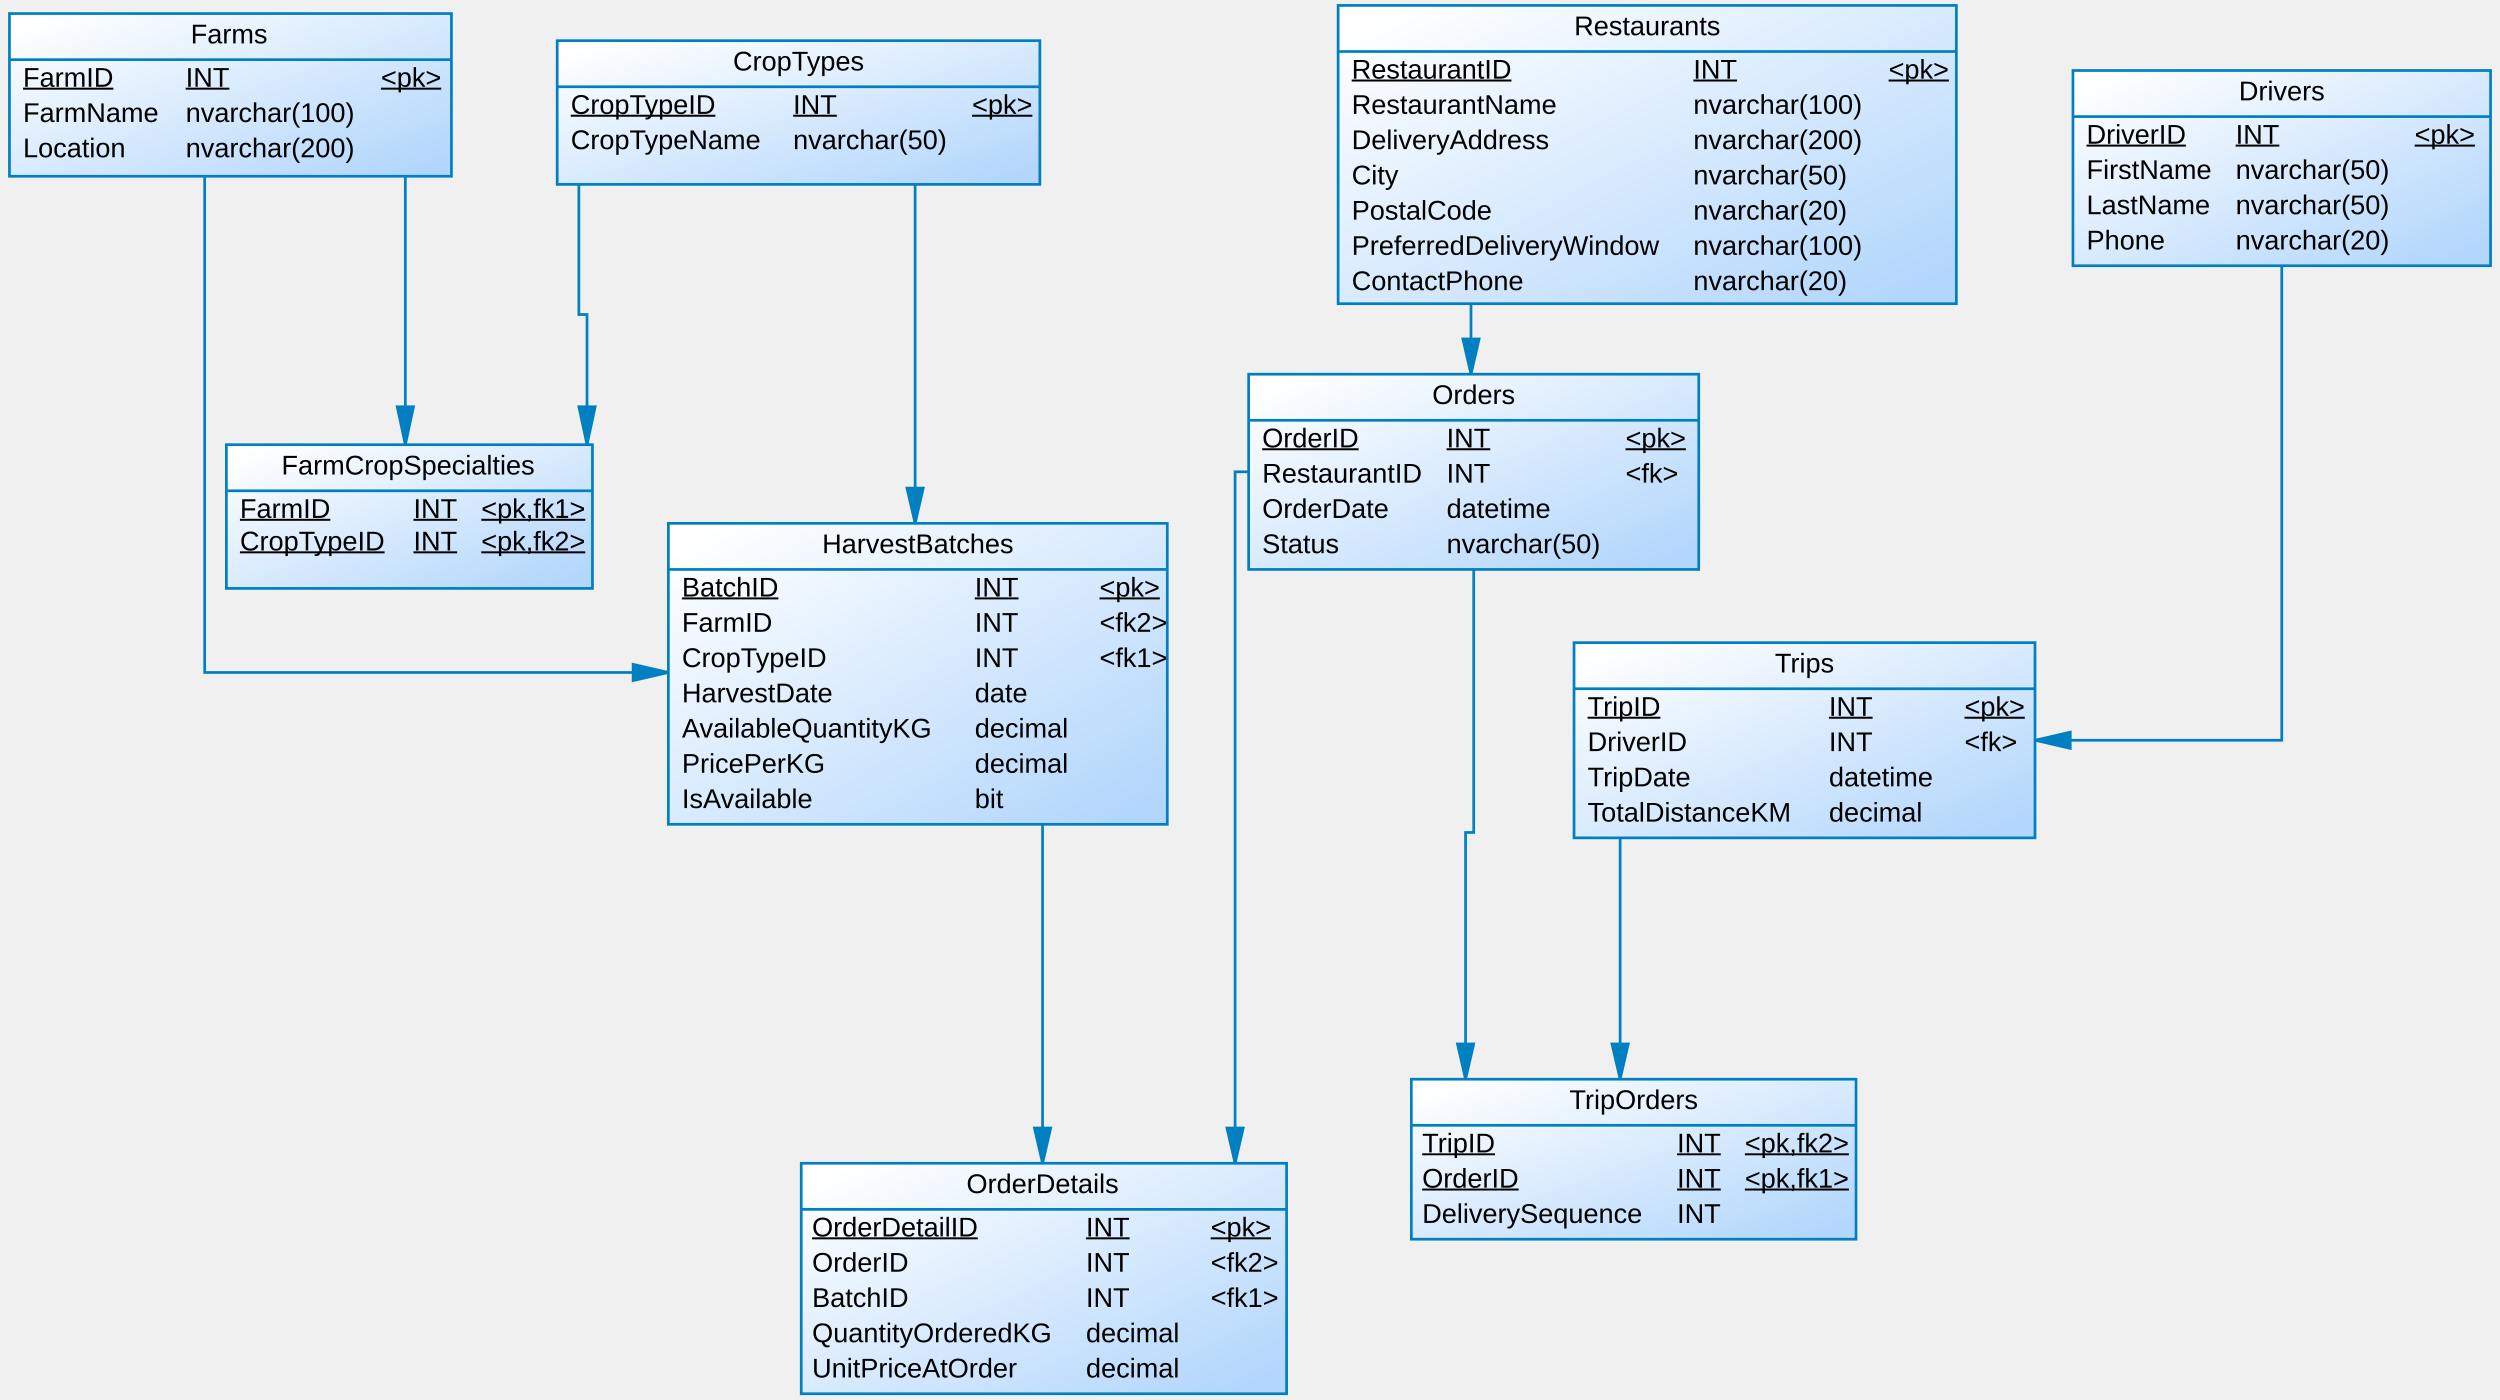
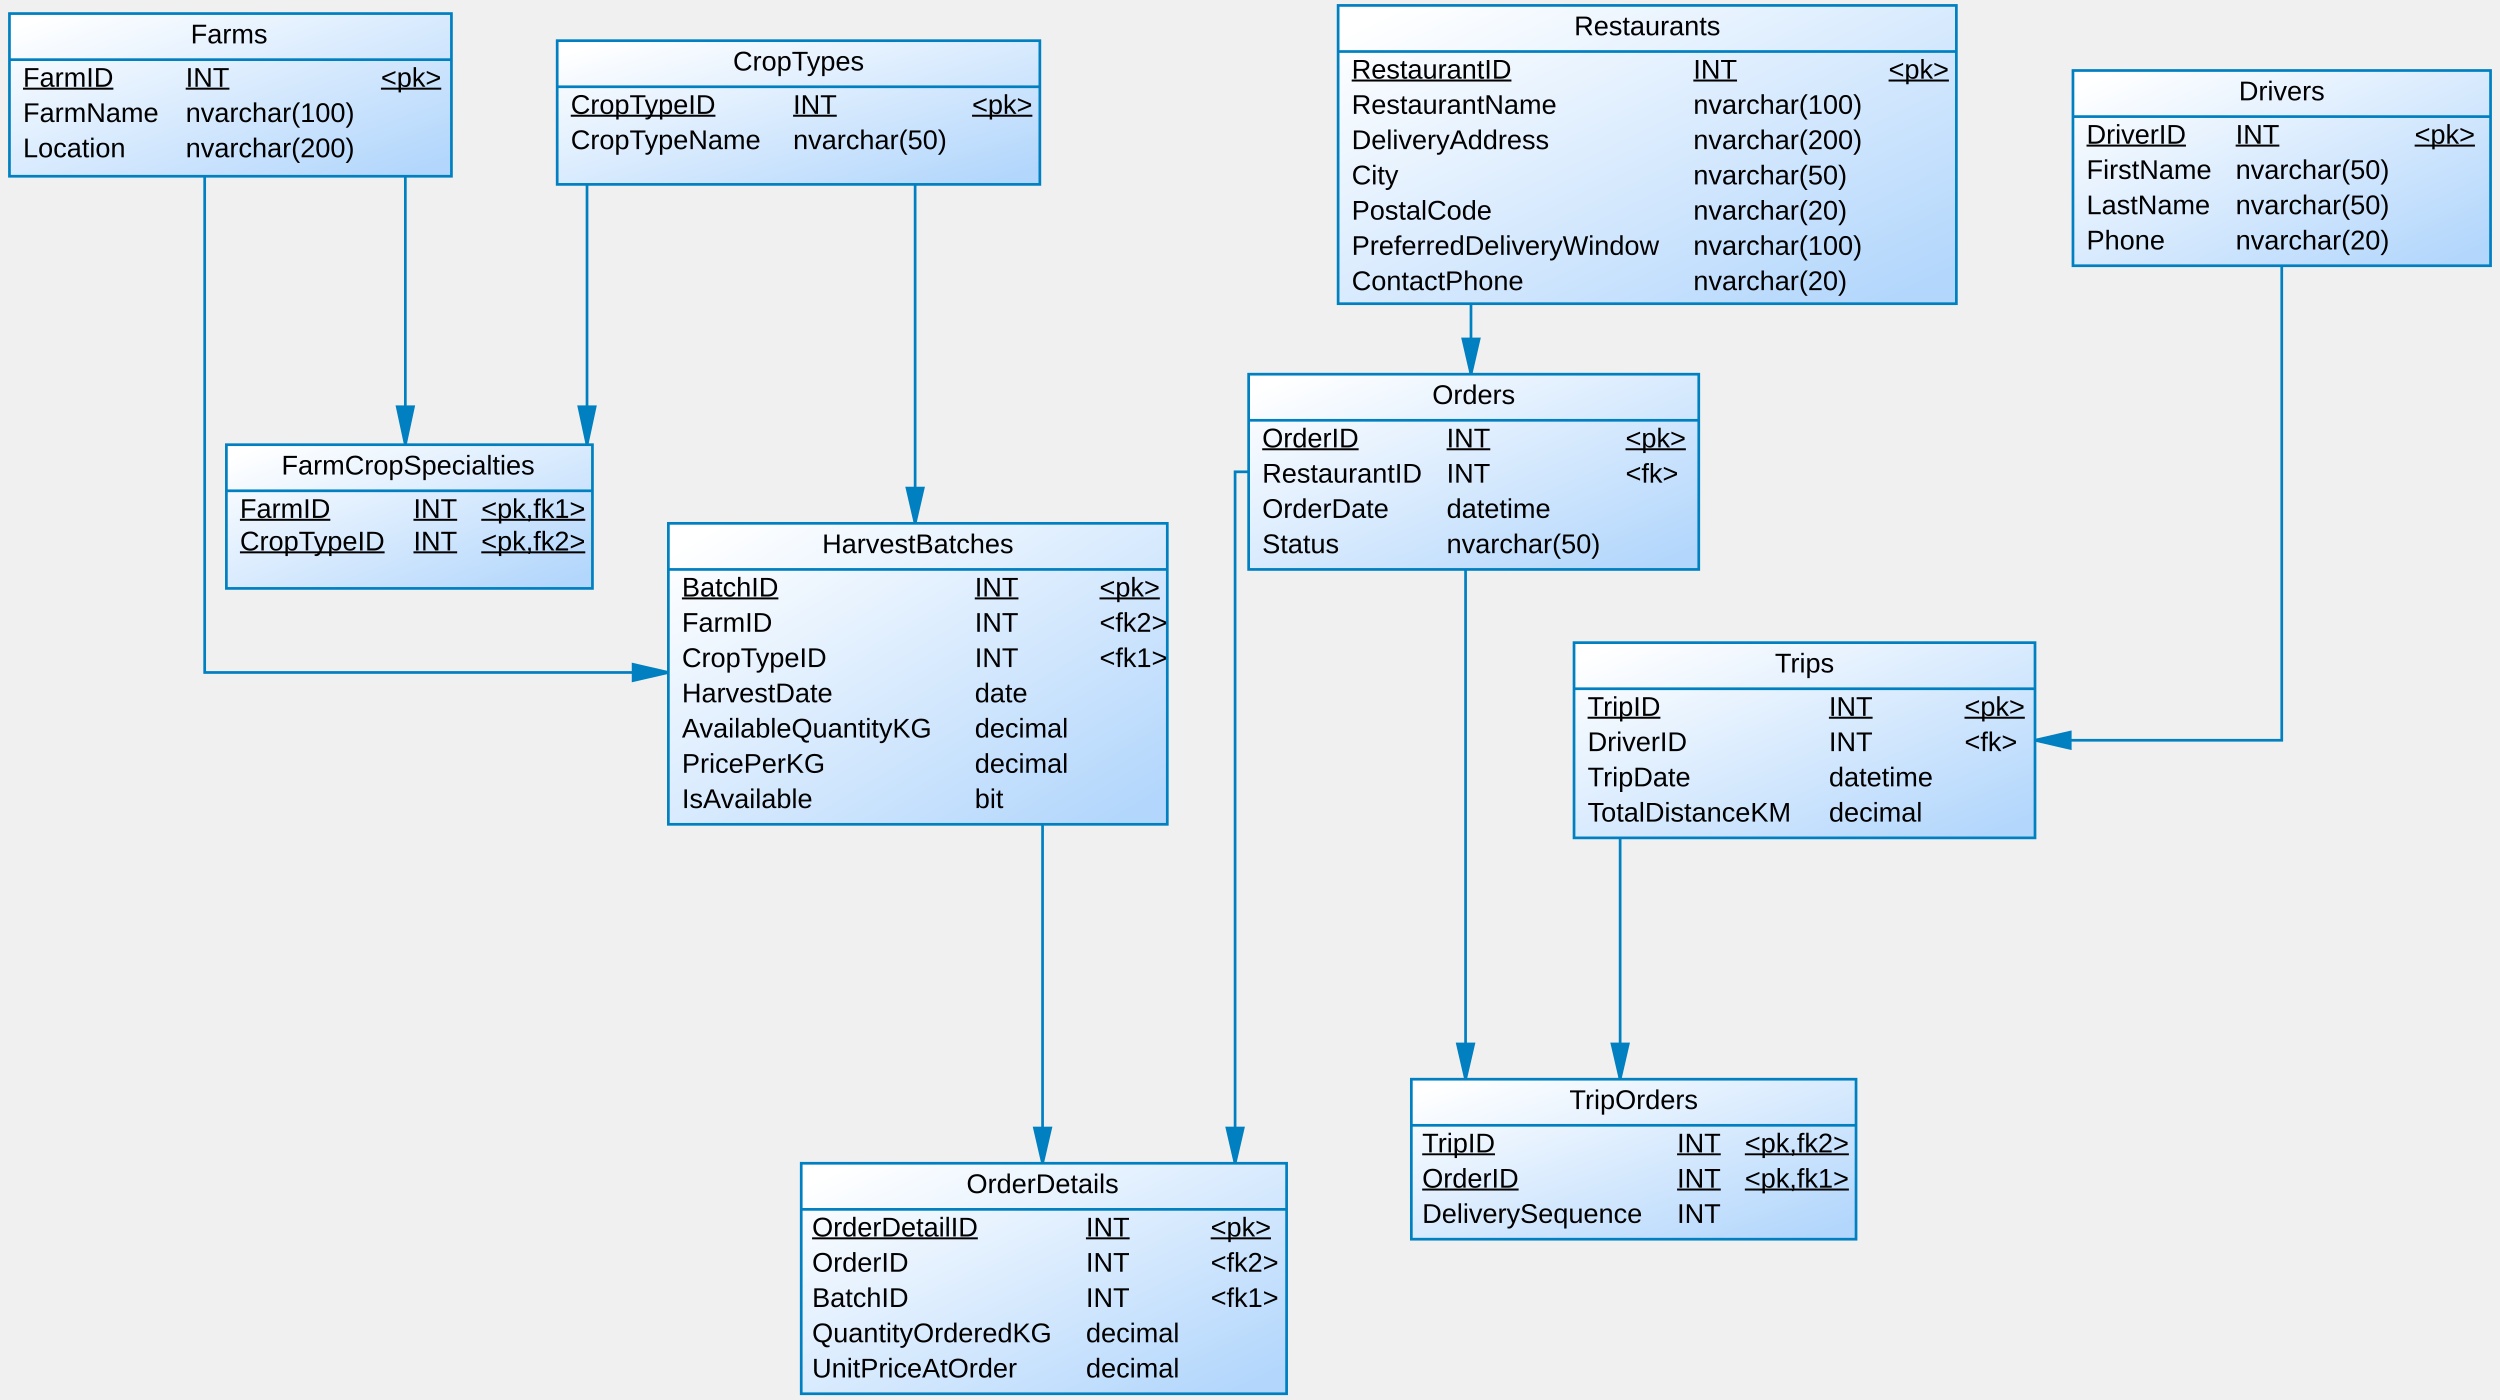
<svg xmlns="http://www.w3.org/2000/svg" width="243mm" height="136mm" version="1.1" viewBox="0 0 919 516">
  <polyline fill="none" points="336,68 336,193" stroke="#0080c0" stroke-width="1" />
  <polygon fill="#0080c0" points="336,193 333,180 339,180" stroke="#0080c0" stroke-width="1" stroke-linejoin="miter" />
  <polyline fill="none" points="148,65 148,164" stroke="#0080c0" stroke-width="1" />
  <polygon fill="#0080c0" points="148,164 145,150 151,150" stroke="#0080c0" stroke-width="1" stroke-linejoin="miter" />
-   <polyline fill="none" points="212,68 212,116 215,116 215,164" stroke="#0080c0" stroke-width="1" />
+   <polyline fill="none" points="215,68 215,164" stroke="#0080c0" stroke-width="1" />
  <polygon fill="#0080c0" points="215,164 212,150 218,150" stroke="#0080c0" stroke-width="1" stroke-linejoin="miter" />
  <polyline fill="none" points="541,112 541,138" stroke="#0080c0" stroke-width="1" />
  <polygon fill="#0080c0" points="541,138 538,125 544,125" stroke="#0080c0" stroke-width="1" stroke-linejoin="miter" />
  <polyline fill="none" points="383,304 383,429" stroke="#0080c0" stroke-width="1" />
  <polygon fill="#0080c0" points="383,429 380,416 386,416" stroke="#0080c0" stroke-width="1" stroke-linejoin="miter" />
  <polyline fill="none" points="459,174 454,174 454,429" stroke="#0080c0" stroke-width="1" />
  <polygon fill="#0080c0" points="454,429 451,416 457,416" stroke="#0080c0" stroke-width="1" stroke-linejoin="miter" />
-   <polyline fill="none" points="542,210 542,307 539,307 539,398" stroke="#0080c0" stroke-width="1" />
+   <polyline fill="none" points="539,210 539,398" stroke="#0080c0" stroke-width="1" />
  <polygon fill="#0080c0" points="539,398 536,385 542,385" stroke="#0080c0" stroke-width="1" stroke-linejoin="miter" />
  <polyline fill="none" points="840,98 840,273 749,273" stroke="#0080c0" stroke-width="1" />
  <polygon fill="#0080c0" points="749,273 762,270 762,276" stroke="#0080c0" stroke-width="1" stroke-linejoin="miter" />
  <polyline fill="none" points="596,309 596,398" stroke="#0080c0" stroke-width="1" />
  <polygon fill="#0080c0" points="596,398 593,385 599,385" stroke="#0080c0" stroke-width="1" stroke-linejoin="miter" />
  <polyline fill="none" points="74,65 74,248 245,248" stroke="#0080c0" stroke-width="1" />
  <polygon fill="#0080c0" points="245,248 232,251 232,245" stroke="#0080c0" stroke-width="1" stroke-linejoin="miter" />
  <rect x="2" y="5" fill="#ffffff" width="0" height="0" stroke="none" stroke-width="0" />
  <defs>
    <linearGradient id="Gradient1" x1="0%" x2="100%" y1="0%" y2="100%" gradientUnits="objectBoundingBox">
      <stop offset="5%" stop-color="#ffffff" />
      <stop offset="95%" stop-color="#b2d6fc" />
    </linearGradient>
  </defs>
  <rect x="2" y="5" fill="url(#Gradient1)" width="163" height="60" stroke="#0080c0" stroke-width="1" />
  <text x="83" y="16" fill="#000000" font-size="10" font-family="'Arial Unicode MS','Arial'" text-anchor="middle">Farms</text>
  <line x1="2" x2="165" y1="22" y2="22" stroke="#0080c0" stroke-width="1" />
  <text x="7" y="32" fill="#000000" font-size="10" font-family="'Arial Unicode MS','Arial'" text-anchor="start" text-decoration="underline">FarmID</text>
  <text x="7" y="45" fill="#000000" font-size="10" font-family="'Arial Unicode MS','Arial'" text-anchor="start">FarmName</text>
  <text x="7" y="58" fill="#000000" font-size="10" font-family="'Arial Unicode MS','Arial'" text-anchor="start">Location</text>
  <text x="67" y="32" fill="#000000" font-size="10" font-family="'Arial Unicode MS','Arial'" text-anchor="start" text-decoration="underline">INT</text>
  <text x="67" y="45" fill="#000000" font-size="10" font-family="'Arial Unicode MS','Arial'" text-anchor="start">nvarchar(100)</text>
  <text x="67" y="58" fill="#000000" font-size="10" font-family="'Arial Unicode MS','Arial'" text-anchor="start">nvarchar(200)</text>
  <text x="139" y="32" fill="#000000" font-size="10" font-family="'Arial Unicode MS','Arial'" text-anchor="start" text-decoration="underline">&lt;pk&gt;</text>
  <rect x="204" y="15" fill="#ffffff" width="0" height="0" stroke="none" stroke-width="0" />
  <defs>
    <linearGradient id="Gradient2" x1="0%" x2="100%" y1="0%" y2="100%" gradientUnits="objectBoundingBox">
      <stop offset="5%" stop-color="#ffffff" />
      <stop offset="95%" stop-color="#b2d6fc" />
    </linearGradient>
  </defs>
  <rect x="204" y="15" fill="url(#Gradient2)" width="178" height="53" stroke="#0080c0" stroke-width="1" />
  <text x="293" y="26" fill="#000000" font-size="10" font-family="'Arial Unicode MS','Arial'" text-anchor="middle">CropTypes</text>
  <line x1="204" x2="382" y1="32" y2="32" stroke="#0080c0" stroke-width="1" />
  <text x="209" y="42" fill="#000000" font-size="10" font-family="'Arial Unicode MS','Arial'" text-anchor="start" text-decoration="underline">CropTypeID</text>
  <text x="209" y="55" fill="#000000" font-size="10" font-family="'Arial Unicode MS','Arial'" text-anchor="start">CropTypeName</text>
  <text x="291" y="42" fill="#000000" font-size="10" font-family="'Arial Unicode MS','Arial'" text-anchor="start" text-decoration="underline">INT</text>
  <text x="291" y="55" fill="#000000" font-size="10" font-family="'Arial Unicode MS','Arial'" text-anchor="start">nvarchar(50)</text>
  <text x="357" y="42" fill="#000000" font-size="10" font-family="'Arial Unicode MS','Arial'" text-anchor="start" text-decoration="underline">&lt;pk&gt;</text>
  <rect x="492" y="2" fill="#ffffff" width="0" height="0" stroke="none" stroke-width="0" />
  <defs>
    <linearGradient id="Gradient3" x1="0%" x2="100%" y1="0%" y2="100%" gradientUnits="objectBoundingBox">
      <stop offset="5%" stop-color="#ffffff" />
      <stop offset="95%" stop-color="#b2d6fc" />
    </linearGradient>
  </defs>
  <rect x="492" y="2" fill="url(#Gradient3)" width="228" height="110" stroke="#0080c0" stroke-width="1" />
  <text x="606" y="13" fill="#000000" font-size="10" font-family="'Arial Unicode MS','Arial'" text-anchor="middle">Restaurants</text>
  <line x1="492" x2="720" y1="19" y2="19" stroke="#0080c0" stroke-width="1" />
  <text x="497" y="29" fill="#000000" font-size="10" font-family="'Arial Unicode MS','Arial'" text-anchor="start" text-decoration="underline">RestaurantID</text>
  <text x="497" y="42" fill="#000000" font-size="10" font-family="'Arial Unicode MS','Arial'" text-anchor="start">RestaurantName</text>
  <text x="497" y="55" fill="#000000" font-size="10" font-family="'Arial Unicode MS','Arial'" text-anchor="start">DeliveryAddress</text>
  <text x="497" y="68" fill="#000000" font-size="10" font-family="'Arial Unicode MS','Arial'" text-anchor="start">City</text>
  <text x="497" y="81" fill="#000000" font-size="10" font-family="'Arial Unicode MS','Arial'" text-anchor="start">PostalCode</text>
  <text x="497" y="94" fill="#000000" font-size="10" font-family="'Arial Unicode MS','Arial'" text-anchor="start">PreferredDeliveryWindow</text>
  <text x="497" y="107" fill="#000000" font-size="10" font-family="'Arial Unicode MS','Arial'" text-anchor="start">ContactPhone</text>
  <text x="623" y="29" fill="#000000" font-size="10" font-family="'Arial Unicode MS','Arial'" text-anchor="start" text-decoration="underline">INT</text>
  <text x="623" y="42" fill="#000000" font-size="10" font-family="'Arial Unicode MS','Arial'" text-anchor="start">nvarchar(100)</text>
  <text x="623" y="55" fill="#000000" font-size="10" font-family="'Arial Unicode MS','Arial'" text-anchor="start">nvarchar(200)</text>
  <text x="623" y="68" fill="#000000" font-size="10" font-family="'Arial Unicode MS','Arial'" text-anchor="start">nvarchar(50)</text>
  <text x="623" y="81" fill="#000000" font-size="10" font-family="'Arial Unicode MS','Arial'" text-anchor="start">nvarchar(20)</text>
  <text x="623" y="94" fill="#000000" font-size="10" font-family="'Arial Unicode MS','Arial'" text-anchor="start">nvarchar(100)</text>
  <text x="623" y="107" fill="#000000" font-size="10" font-family="'Arial Unicode MS','Arial'" text-anchor="start">nvarchar(20)</text>
  <text x="695" y="29" fill="#000000" font-size="10" font-family="'Arial Unicode MS','Arial'" text-anchor="start" text-decoration="underline">&lt;pk&gt;</text>
  <rect x="763" y="26" fill="#ffffff" width="0" height="0" stroke="none" stroke-width="0" />
  <defs>
    <linearGradient id="Gradient4" x1="0%" x2="100%" y1="0%" y2="100%" gradientUnits="objectBoundingBox">
      <stop offset="5%" stop-color="#ffffff" />
      <stop offset="95%" stop-color="#b2d6fc" />
    </linearGradient>
  </defs>
  <rect x="763" y="26" fill="url(#Gradient4)" width="154" height="72" stroke="#0080c0" stroke-width="1" />
  <text x="840" y="37" fill="#000000" font-size="10" font-family="'Arial Unicode MS','Arial'" text-anchor="middle">Drivers</text>
  <line x1="763" x2="917" y1="43" y2="43" stroke="#0080c0" stroke-width="1" />
  <text x="768" y="53" fill="#000000" font-size="10" font-family="'Arial Unicode MS','Arial'" text-anchor="start" text-decoration="underline">DriverID</text>
  <text x="768" y="66" fill="#000000" font-size="10" font-family="'Arial Unicode MS','Arial'" text-anchor="start">FirstName</text>
  <text x="768" y="79" fill="#000000" font-size="10" font-family="'Arial Unicode MS','Arial'" text-anchor="start">LastName</text>
  <text x="768" y="92" fill="#000000" font-size="10" font-family="'Arial Unicode MS','Arial'" text-anchor="start">Phone</text>
  <text x="823" y="53" fill="#000000" font-size="10" font-family="'Arial Unicode MS','Arial'" text-anchor="start" text-decoration="underline">INT</text>
  <text x="823" y="66" fill="#000000" font-size="10" font-family="'Arial Unicode MS','Arial'" text-anchor="start">nvarchar(50)</text>
  <text x="823" y="79" fill="#000000" font-size="10" font-family="'Arial Unicode MS','Arial'" text-anchor="start">nvarchar(50)</text>
  <text x="823" y="92" fill="#000000" font-size="10" font-family="'Arial Unicode MS','Arial'" text-anchor="start">nvarchar(20)</text>
  <text x="889" y="53" fill="#000000" font-size="10" font-family="'Arial Unicode MS','Arial'" text-anchor="start" text-decoration="underline">&lt;pk&gt;</text>
  <rect x="519" y="398" fill="#ffffff" width="0" height="0" stroke="none" stroke-width="0" />
  <defs>
    <linearGradient id="Gradient5" x1="0%" x2="100%" y1="0%" y2="100%" gradientUnits="objectBoundingBox">
      <stop offset="5%" stop-color="#ffffff" />
      <stop offset="95%" stop-color="#b2d6fc" />
    </linearGradient>
  </defs>
  <rect x="519" y="398" fill="url(#Gradient5)" width="164" height="59" stroke="#0080c0" stroke-width="1" />
  <text x="601" y="409" fill="#000000" font-size="10" font-family="'Arial Unicode MS','Arial'" text-anchor="middle">TripOrders</text>
  <line x1="519" x2="683" y1="415" y2="415" stroke="#0080c0" stroke-width="1" />
  <text x="523" y="425" fill="#000000" font-size="10" font-family="'Arial Unicode MS','Arial'" text-anchor="start" text-decoration="underline">TripID</text>
  <text x="523" y="438" fill="#000000" font-size="10" font-family="'Arial Unicode MS','Arial'" text-anchor="start" text-decoration="underline">OrderID</text>
  <text x="523" y="451" fill="#000000" font-size="10" font-family="'Arial Unicode MS','Arial'" text-anchor="start">DeliverySequence</text>
  <text x="617" y="425" fill="#000000" font-size="10" font-family="'Arial Unicode MS','Arial'" text-anchor="start" text-decoration="underline">INT</text>
  <text x="617" y="438" fill="#000000" font-size="10" font-family="'Arial Unicode MS','Arial'" text-anchor="start" text-decoration="underline">INT</text>
  <text x="617" y="451" fill="#000000" font-size="10" font-family="'Arial Unicode MS','Arial'" text-anchor="start">INT</text>
  <text x="642" y="425" fill="#000000" font-size="10" font-family="'Arial Unicode MS','Arial'" text-anchor="start" text-decoration="underline">&lt;pk,fk2&gt;</text>
  <text x="642" y="438" fill="#000000" font-size="10" font-family="'Arial Unicode MS','Arial'" text-anchor="start" text-decoration="underline">&lt;pk,fk1&gt;</text>
  <rect x="294" y="429" fill="#ffffff" width="0" height="0" stroke="none" stroke-width="0" />
  <defs>
    <linearGradient id="Gradient6" x1="0%" x2="100%" y1="0%" y2="100%" gradientUnits="objectBoundingBox">
      <stop offset="5%" stop-color="#ffffff" />
      <stop offset="95%" stop-color="#b2d6fc" />
    </linearGradient>
  </defs>
  <rect x="294" y="429" fill="url(#Gradient6)" width="179" height="85" stroke="#0080c0" stroke-width="1" />
  <text x="383" y="440" fill="#000000" font-size="10" font-family="'Arial Unicode MS','Arial'" text-anchor="middle">OrderDetails</text>
  <line x1="294" x2="473" y1="446" y2="446" stroke="#0080c0" stroke-width="1" />
  <text x="298" y="456" fill="#000000" font-size="10" font-family="'Arial Unicode MS','Arial'" text-anchor="start" text-decoration="underline">OrderDetailID</text>
  <text x="298" y="469" fill="#000000" font-size="10" font-family="'Arial Unicode MS','Arial'" text-anchor="start">OrderID</text>
  <text x="298" y="482" fill="#000000" font-size="10" font-family="'Arial Unicode MS','Arial'" text-anchor="start">BatchID</text>
  <text x="298" y="495" fill="#000000" font-size="10" font-family="'Arial Unicode MS','Arial'" text-anchor="start">QuantityOrderedKG</text>
  <text x="298" y="508" fill="#000000" font-size="10" font-family="'Arial Unicode MS','Arial'" text-anchor="start">UnitPriceAtOrder</text>
  <text x="399" y="456" fill="#000000" font-size="10" font-family="'Arial Unicode MS','Arial'" text-anchor="start" text-decoration="underline">INT</text>
  <text x="399" y="469" fill="#000000" font-size="10" font-family="'Arial Unicode MS','Arial'" text-anchor="start">INT</text>
  <text x="399" y="482" fill="#000000" font-size="10" font-family="'Arial Unicode MS','Arial'" text-anchor="start">INT</text>
  <text x="399" y="495" fill="#000000" font-size="10" font-family="'Arial Unicode MS','Arial'" text-anchor="start">decimal</text>
  <text x="399" y="508" fill="#000000" font-size="10" font-family="'Arial Unicode MS','Arial'" text-anchor="start">decimal</text>
  <text x="445" y="456" fill="#000000" font-size="10" font-family="'Arial Unicode MS','Arial'" text-anchor="start" text-decoration="underline">&lt;pk&gt;</text>
  <text x="445" y="469" fill="#000000" font-size="10" font-family="'Arial Unicode MS','Arial'" text-anchor="start">&lt;fk2&gt;</text>
  <text x="445" y="482" fill="#000000" font-size="10" font-family="'Arial Unicode MS','Arial'" text-anchor="start">&lt;fk1&gt;</text>
  <rect x="82" y="164" fill="#ffffff" width="0" height="0" stroke="none" stroke-width="0" />
  <defs>
    <linearGradient id="Gradient7" x1="0%" x2="100%" y1="0%" y2="100%" gradientUnits="objectBoundingBox">
      <stop offset="5%" stop-color="#ffffff" />
      <stop offset="95%" stop-color="#b2d6fc" />
    </linearGradient>
  </defs>
  <rect x="82" y="164" fill="url(#Gradient7)" width="135" height="53" stroke="#0080c0" stroke-width="1" />
  <text x="149" y="175" fill="#000000" font-size="10" font-family="'Arial Unicode MS','Arial'" text-anchor="middle">FarmCropSpecialties</text>
  <line x1="82" x2="217" y1="181" y2="181" stroke="#0080c0" stroke-width="1" />
  <text x="87" y="191" fill="#000000" font-size="10" font-family="'Arial Unicode MS','Arial'" text-anchor="start" text-decoration="underline">FarmID</text>
  <text x="87" y="203" fill="#000000" font-size="10" font-family="'Arial Unicode MS','Arial'" text-anchor="start" text-decoration="underline">CropTypeID</text>
  <text x="151" y="191" fill="#000000" font-size="10" font-family="'Arial Unicode MS','Arial'" text-anchor="start" text-decoration="underline">INT</text>
  <text x="151" y="203" fill="#000000" font-size="10" font-family="'Arial Unicode MS','Arial'" text-anchor="start" text-decoration="underline">INT</text>
  <text x="176" y="191" fill="#000000" font-size="10" font-family="'Arial Unicode MS','Arial'" text-anchor="start" text-decoration="underline">&lt;pk,fk1&gt;</text>
  <text x="176" y="203" fill="#000000" font-size="10" font-family="'Arial Unicode MS','Arial'" text-anchor="start" text-decoration="underline">&lt;pk,fk2&gt;</text>
  <rect x="459" y="138" fill="#ffffff" width="0" height="0" stroke="none" stroke-width="0" />
  <defs>
    <linearGradient id="Gradient8" x1="0%" x2="100%" y1="0%" y2="100%" gradientUnits="objectBoundingBox">
      <stop offset="5%" stop-color="#ffffff" />
      <stop offset="95%" stop-color="#b2d6fc" />
    </linearGradient>
  </defs>
  <rect x="459" y="138" fill="url(#Gradient8)" width="166" height="72" stroke="#0080c0" stroke-width="1" />
  <text x="542" y="149" fill="#000000" font-size="10" font-family="'Arial Unicode MS','Arial'" text-anchor="middle">Orders</text>
  <line x1="459" x2="625" y1="155" y2="155" stroke="#0080c0" stroke-width="1" />
  <text x="464" y="165" fill="#000000" font-size="10" font-family="'Arial Unicode MS','Arial'" text-anchor="start" text-decoration="underline">OrderID</text>
  <text x="464" y="178" fill="#000000" font-size="10" font-family="'Arial Unicode MS','Arial'" text-anchor="start">RestaurantID</text>
  <text x="464" y="191" fill="#000000" font-size="10" font-family="'Arial Unicode MS','Arial'" text-anchor="start">OrderDate</text>
  <text x="464" y="204" fill="#000000" font-size="10" font-family="'Arial Unicode MS','Arial'" text-anchor="start">Status</text>
  <text x="532" y="165" fill="#000000" font-size="10" font-family="'Arial Unicode MS','Arial'" text-anchor="start" text-decoration="underline">INT</text>
  <text x="532" y="178" fill="#000000" font-size="10" font-family="'Arial Unicode MS','Arial'" text-anchor="start">INT</text>
  <text x="532" y="191" fill="#000000" font-size="10" font-family="'Arial Unicode MS','Arial'" text-anchor="start">datetime</text>
  <text x="532" y="204" fill="#000000" font-size="10" font-family="'Arial Unicode MS','Arial'" text-anchor="start">nvarchar(50)</text>
  <text x="598" y="165" fill="#000000" font-size="10" font-family="'Arial Unicode MS','Arial'" text-anchor="start" text-decoration="underline">&lt;pk&gt;</text>
  <text x="598" y="178" fill="#000000" font-size="10" font-family="'Arial Unicode MS','Arial'" text-anchor="start">&lt;fk&gt;</text>
  <rect x="245" y="193" fill="#ffffff" width="0" height="0" stroke="none" stroke-width="0" />
  <defs>
    <linearGradient id="Gradient9" x1="0%" x2="100%" y1="0%" y2="100%" gradientUnits="objectBoundingBox">
      <stop offset="5%" stop-color="#ffffff" />
      <stop offset="95%" stop-color="#b2d6fc" />
    </linearGradient>
  </defs>
  <rect x="245" y="193" fill="url(#Gradient9)" width="184" height="111" stroke="#0080c0" stroke-width="1" />
  <text x="337" y="204" fill="#000000" font-size="10" font-family="'Arial Unicode MS','Arial'" text-anchor="middle">HarvestBatches</text>
  <line x1="245" x2="429" y1="210" y2="210" stroke="#0080c0" stroke-width="1" />
  <text x="250" y="220" fill="#000000" font-size="10" font-family="'Arial Unicode MS','Arial'" text-anchor="start" text-decoration="underline">BatchID</text>
  <text x="250" y="233" fill="#000000" font-size="10" font-family="'Arial Unicode MS','Arial'" text-anchor="start">FarmID</text>
  <text x="250" y="246" fill="#000000" font-size="10" font-family="'Arial Unicode MS','Arial'" text-anchor="start">CropTypeID</text>
  <text x="250" y="259" fill="#000000" font-size="10" font-family="'Arial Unicode MS','Arial'" text-anchor="start">HarvestDate</text>
  <text x="250" y="272" fill="#000000" font-size="10" font-family="'Arial Unicode MS','Arial'" text-anchor="start">AvailableQuantityKG</text>
  <text x="250" y="285" fill="#000000" font-size="10" font-family="'Arial Unicode MS','Arial'" text-anchor="start">PricePerKG</text>
  <text x="250" y="298" fill="#000000" font-size="10" font-family="'Arial Unicode MS','Arial'" text-anchor="start">IsAvailable</text>
  <text x="358" y="220" fill="#000000" font-size="10" font-family="'Arial Unicode MS','Arial'" text-anchor="start" text-decoration="underline">INT</text>
  <text x="358" y="233" fill="#000000" font-size="10" font-family="'Arial Unicode MS','Arial'" text-anchor="start">INT</text>
  <text x="358" y="246" fill="#000000" font-size="10" font-family="'Arial Unicode MS','Arial'" text-anchor="start">INT</text>
  <text x="358" y="259" fill="#000000" font-size="10" font-family="'Arial Unicode MS','Arial'" text-anchor="start">date</text>
  <text x="358" y="272" fill="#000000" font-size="10" font-family="'Arial Unicode MS','Arial'" text-anchor="start">decimal</text>
  <text x="358" y="285" fill="#000000" font-size="10" font-family="'Arial Unicode MS','Arial'" text-anchor="start">decimal</text>
  <text x="358" y="298" fill="#000000" font-size="10" font-family="'Arial Unicode MS','Arial'" text-anchor="start">bit</text>
  <text x="404" y="220" fill="#000000" font-size="10" font-family="'Arial Unicode MS','Arial'" text-anchor="start" text-decoration="underline">&lt;pk&gt;</text>
  <text x="404" y="233" fill="#000000" font-size="10" font-family="'Arial Unicode MS','Arial'" text-anchor="start">&lt;fk2&gt;</text>
  <text x="404" y="246" fill="#000000" font-size="10" font-family="'Arial Unicode MS','Arial'" text-anchor="start">&lt;fk1&gt;</text>
  <rect x="579" y="237" fill="#ffffff" width="0" height="0" stroke="none" stroke-width="0" />
  <defs>
    <linearGradient id="Gradient10" x1="0%" x2="100%" y1="0%" y2="100%" gradientUnits="objectBoundingBox">
      <stop offset="5%" stop-color="#ffffff" />
      <stop offset="95%" stop-color="#b2d6fc" />
    </linearGradient>
  </defs>
  <rect x="579" y="237" fill="url(#Gradient10)" width="170" height="72" stroke="#0080c0" stroke-width="1" />
  <text x="664" y="248" fill="#000000" font-size="10" font-family="'Arial Unicode MS','Arial'" text-anchor="middle">Trips</text>
  <line x1="579" x2="749" y1="254" y2="254" stroke="#0080c0" stroke-width="1" />
  <text x="584" y="264" fill="#000000" font-size="10" font-family="'Arial Unicode MS','Arial'" text-anchor="start" text-decoration="underline">TripID</text>
  <text x="584" y="277" fill="#000000" font-size="10" font-family="'Arial Unicode MS','Arial'" text-anchor="start">DriverID</text>
  <text x="584" y="290" fill="#000000" font-size="10" font-family="'Arial Unicode MS','Arial'" text-anchor="start">TripDate</text>
  <text x="584" y="303" fill="#000000" font-size="10" font-family="'Arial Unicode MS','Arial'" text-anchor="start">TotalDistanceKM</text>
  <text x="673" y="264" fill="#000000" font-size="10" font-family="'Arial Unicode MS','Arial'" text-anchor="start" text-decoration="underline">INT</text>
  <text x="673" y="277" fill="#000000" font-size="10" font-family="'Arial Unicode MS','Arial'" text-anchor="start">INT</text>
  <text x="673" y="290" fill="#000000" font-size="10" font-family="'Arial Unicode MS','Arial'" text-anchor="start">datetime</text>
  <text x="673" y="303" fill="#000000" font-size="10" font-family="'Arial Unicode MS','Arial'" text-anchor="start">decimal</text>
  <text x="723" y="264" fill="#000000" font-size="10" font-family="'Arial Unicode MS','Arial'" text-anchor="start" text-decoration="underline">&lt;pk&gt;</text>
  <text x="723" y="277" fill="#000000" font-size="10" font-family="'Arial Unicode MS','Arial'" text-anchor="start">&lt;fk&gt;</text>
</svg>
